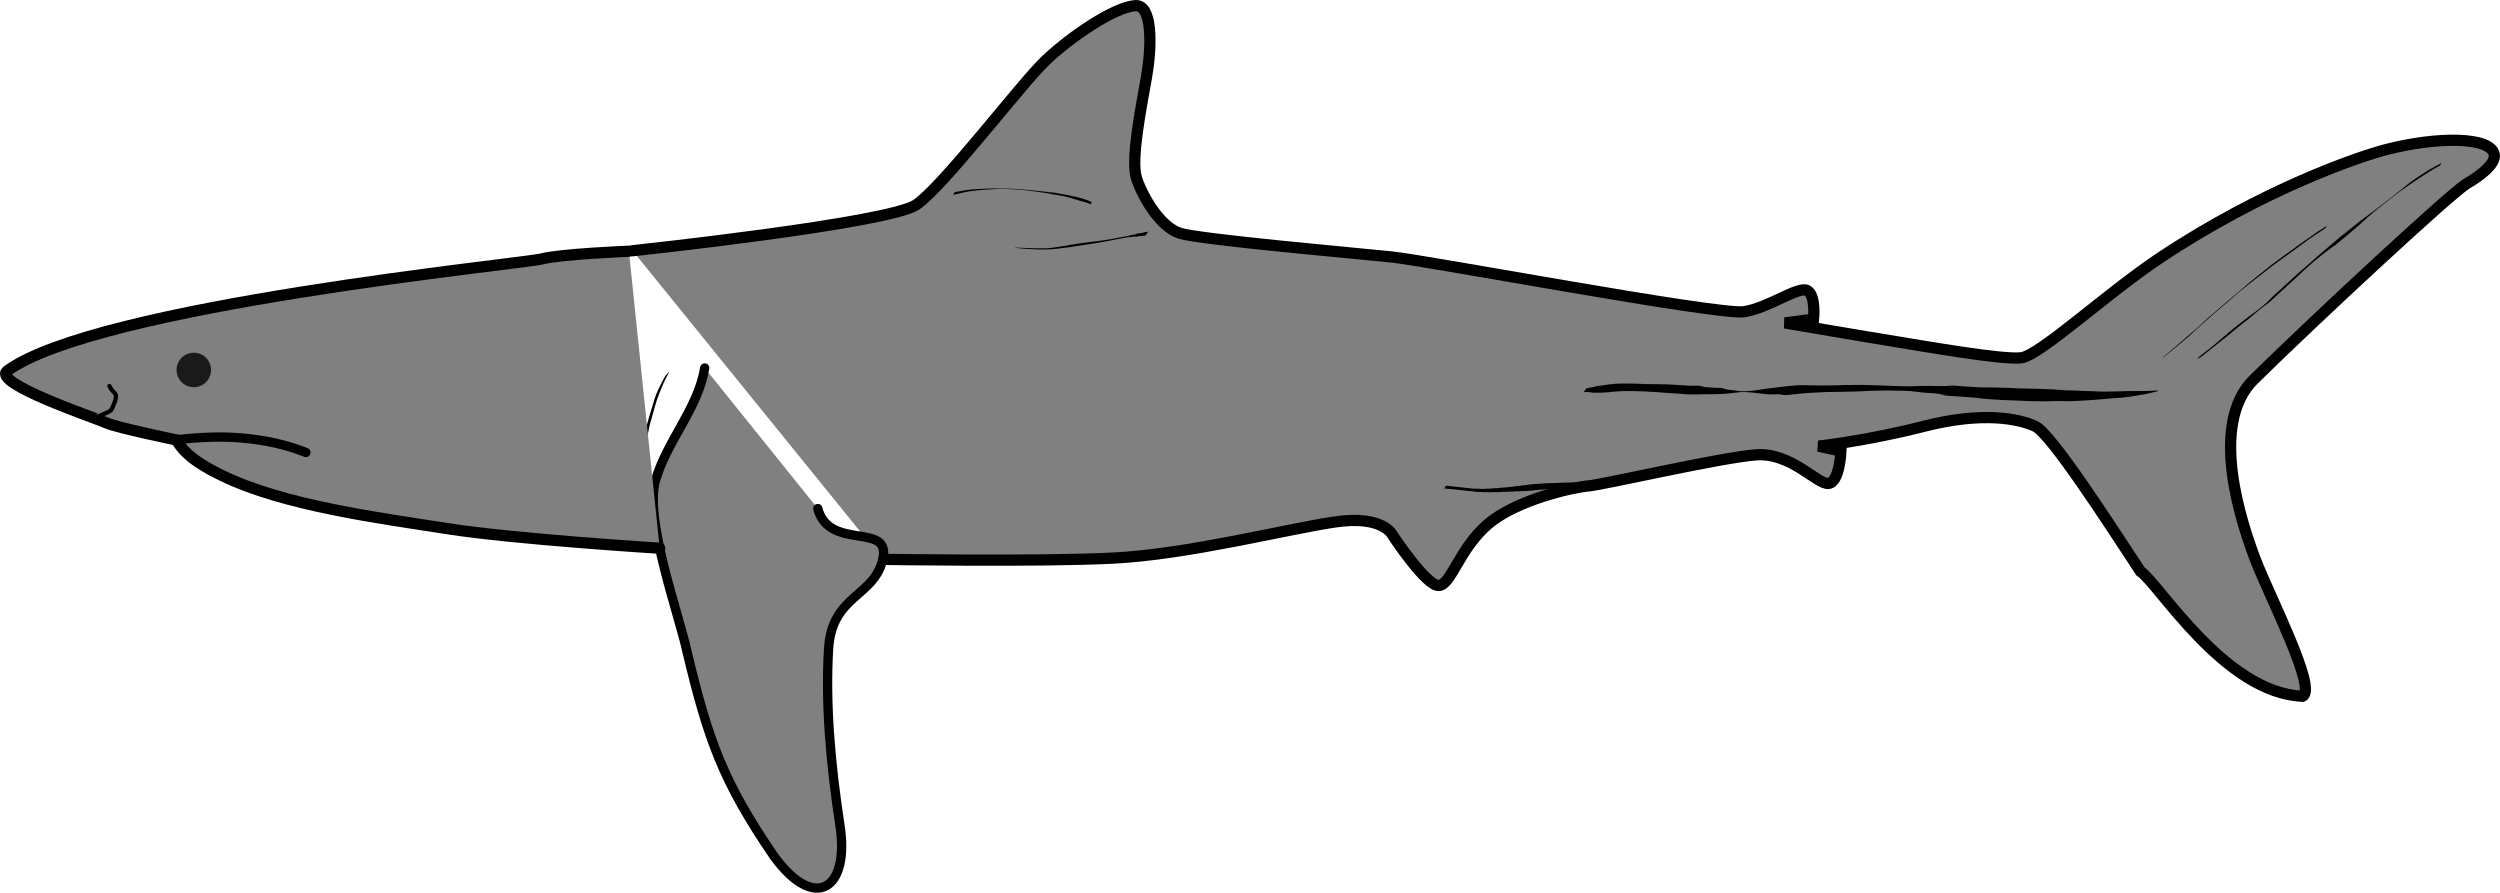
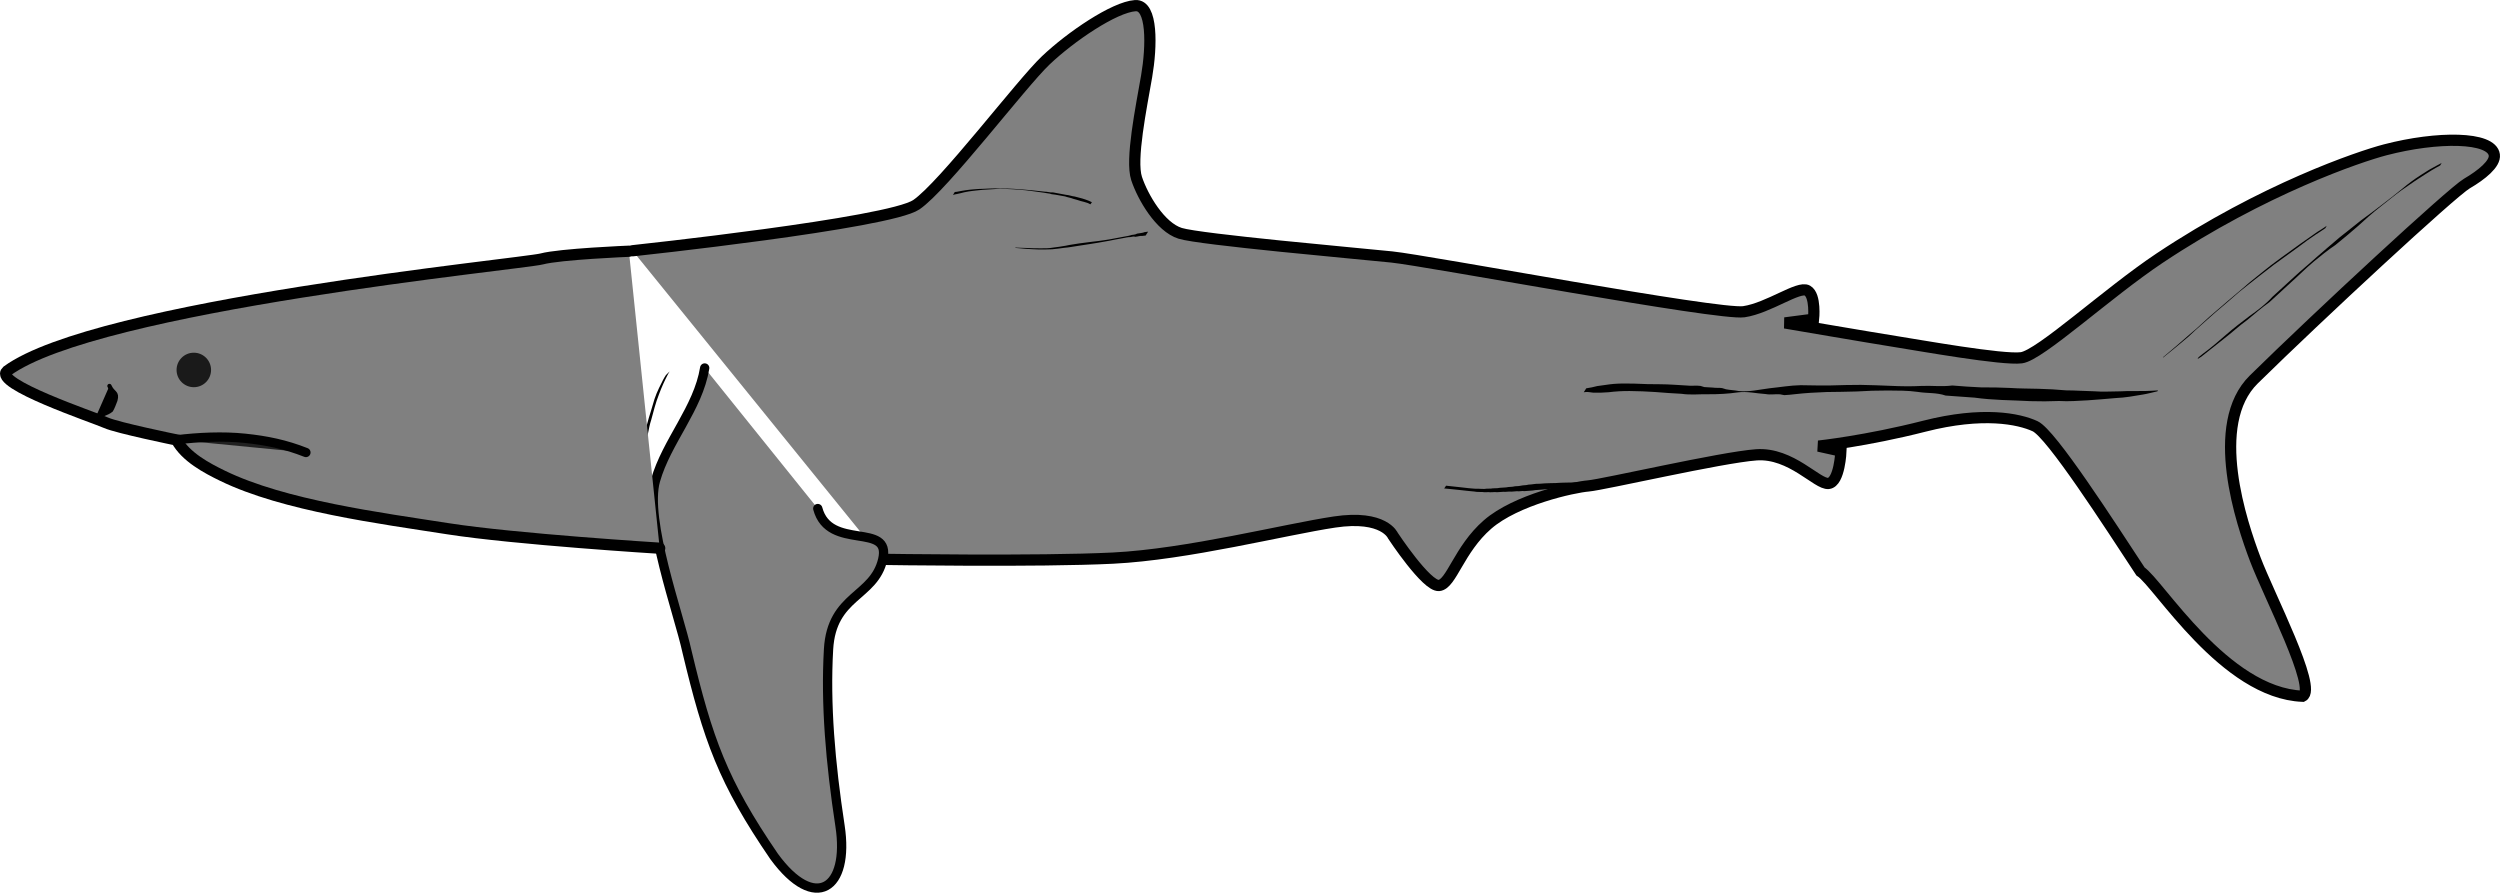
<svg xmlns="http://www.w3.org/2000/svg" width="358.753" height="128.068" id="svg2" version="1.0">
  <defs id="defs4">
    </defs>
  <g id="layer1" transform="translate(-185.6449,-343.3436)">
    <path style="fill:#808080;fill-opacity:1;fill-rule:evenodd;stroke:#000000;stroke-width:1.612;stroke-linecap:round;stroke-linejoin:miter;stroke-miterlimit:4;stroke-dasharray:none;stroke-opacity:1" d="M 276.429,379.326 C 276.429,379.326 313.214,375.398 317.143,372.719 C 321.071,370.041 332.143,355.398 335.714,352.005 C 339.286,348.612 345.527,344.365 348.561,344.153 C 351.066,343.978 350.927,350.008 350.188,354.294 C 349.419,358.752 347.857,366.291 348.75,368.969 C 349.643,371.648 352.143,375.934 355,376.826 C 357.857,377.719 380.179,379.684 385.357,380.219 C 390.536,380.755 432.321,388.612 435.893,388.076 C 439.464,387.541 443.75,384.326 445,385.041 C 446.25,385.755 445.893,389.148 445.893,389.148 L 441.786,389.684 C 441.786,389.684 454.286,391.826 457.679,392.362 C 461.071,392.898 473.036,395.041 475.714,394.684 C 478.393,394.326 488.036,385.398 495.536,380.398 C 510.46,370.448 524.23,365.81 527.924,364.844 C 535.386,362.893 543.227,362.916 543.582,365.58 C 543.749,366.832 541.786,368.434 539.643,369.684 C 537.5,370.934 518.308,388.719 509.073,397.791 C 502.515,404.233 507.321,418.434 509.286,423.612 C 511.25,428.791 518.214,442.184 516.071,443.255 C 504.874,442.814 495.403,427.034 492.812,425.351 C 488.348,418.566 480,405.576 477.679,404.505 C 475.357,403.434 470.179,402.362 461.786,404.505 C 453.393,406.648 446.607,407.362 446.607,407.362 L 449.821,408.076 C 449.821,408.076 449.643,412.541 448.036,412.719 C 446.429,412.898 442.679,408.255 437.679,408.612 C 432.679,408.969 415.714,412.898 413.571,413.076 C 411.429,413.255 403.214,415.041 399.107,418.612 C 395,422.184 393.929,427.184 392.143,427.362 C 390.357,427.541 385.536,420.219 385.536,420.219 C 385.536,420.219 384.286,417.184 377.143,418.255 C 370,419.326 356.071,422.898 345.357,423.434 C 334.643,423.969 312.321,423.612 312.321,423.612" id="path2455" />
    <path style="fill:#000000;fill-opacity:1;fill-rule:nonzero;stroke:none;stroke-width:1pt;stroke-linecap:butt;stroke-linejoin:miter;stroke-opacity:1" id="path2505" d="M 260.934,392.201 C 260.787,392.456 260.637,392.712 260.531,392.987 C 260.365,393.38 260.157,393.756 259.965,394.137 C 259.735,394.602 259.522,395.075 259.305,395.546 C 259.066,396.074 258.851,396.61 258.659,397.157 C 258.446,397.731 258.28,398.322 258.113,398.912 C 257.903,399.539 257.744,400.184 257.604,400.83 C 257.456,401.44 257.34,402.055 257.226,402.671 C 257.142,403.284 257.004,403.884 256.921,404.496 C 256.847,405.101 256.808,405.709 256.796,406.319 C 256.784,406.945 256.791,407.572 256.809,408.199 C 256.82,408.841 256.86,409.481 256.904,410.121 C 256.963,410.738 256.998,411.356 257.104,411.967 C 257.199,412.571 257.303,413.173 257.417,413.773 C 257.468,414.4 257.727,414.983 257.795,415.603 C 257.975,415.975 257.995,416.381 258.126,416.765 L 257.645,417.33 C 257.516,416.958 257.313,416.625 257.259,416.225 C 256.977,415.682 256.94,415.046 256.82,414.452 C 256.726,413.839 256.628,413.227 256.533,412.614 C 256.447,412.005 256.358,411.397 256.31,410.783 C 256.266,410.138 256.232,409.493 256.223,408.846 C 256.218,408.202 256.242,407.558 256.251,406.914 C 256.277,406.301 256.321,405.689 256.377,405.078 C 256.457,404.486 256.493,403.893 256.625,403.308 C 256.74,402.679 256.873,402.053 257.029,401.433 C 257.191,400.819 257.316,400.197 257.469,399.581 C 257.649,398.984 257.819,398.382 258.037,397.797 C 258.226,397.25 258.43,396.707 258.674,396.182 C 258.895,395.696 259.138,395.22 259.365,394.737 C 259.582,394.317 259.801,393.897 260.033,393.484 C 260.203,393.202 260.35,392.906 260.512,392.618 L 260.934,392.201 z" />
    <path style="fill:#000000;fill-opacity:1;fill-rule:nonzero;stroke:none;stroke-width:1pt;stroke-linecap:butt;stroke-linejoin:miter;stroke-opacity:1" id="path2507" d="M 269.239,394.393 C 269.094,394.626 268.931,394.846 268.782,395.076 C 268.512,395.434 268.295,395.826 268.063,396.209 C 267.792,396.631 267.566,397.08 267.351,397.532 C 267.141,398.011 266.943,398.496 266.757,398.985 C 266.59,399.502 266.441,400.023 266.299,400.547 C 266.169,401.151 265.974,401.73 265.858,402.336 C 265.693,402.936 265.585,403.544 265.503,404.161 C 265.39,404.775 265.292,405.391 265.217,406.011 C 265.147,406.591 265.132,407.176 265.097,407.759 C 265.103,408.327 265.054,408.89 265.053,409.457 C 265.061,410.001 265.087,410.544 265.092,411.089 C 265.105,411.614 265.16,412.137 265.2,412.661 C 265.246,413.206 265.326,413.747 265.402,414.289 C 265.512,414.841 265.733,415.364 265.756,415.928 C 265.894,416.188 265.88,416.481 265.941,416.756 C 265.993,416.995 266.148,417.244 266.252,417.464 C 266.453,417.823 266.625,418.194 266.798,418.568 L 266.414,419.028 C 266.238,418.65 266.051,418.279 265.895,417.892 C 265.787,417.663 265.704,417.397 265.581,417.179 C 265.542,417.11 265.47,417.063 265.435,416.992 C 265.415,416.954 265.297,416.508 265.287,416.472 C 264.997,416.03 264.965,415.462 264.81,414.963 C 264.694,414.441 264.602,413.915 264.555,413.381 C 264.513,412.843 264.5,412.305 264.482,411.766 C 264.438,411.22 264.415,410.677 264.441,410.13 C 264.442,409.568 264.384,409.007 264.463,408.447 C 264.499,407.847 264.556,407.25 264.618,406.652 C 264.709,406.033 264.788,405.413 264.902,404.798 C 265.045,404.178 265.196,403.561 265.291,402.932 C 265.432,402.344 265.52,401.752 265.7,401.172 C 265.848,400.612 266.038,400.064 266.236,399.52 C 266.391,399.037 266.564,398.56 266.783,398.102 C 266.991,397.661 267.209,397.223 267.458,396.804 C 267.691,396.424 267.902,396.03 268.167,395.671 C 268.36,395.424 268.549,395.174 268.721,394.912 L 269.239,394.393 z" />
    <path style="fill:#000000;fill-opacity:1;fill-rule:nonzero;stroke:none;stroke-width:1pt;stroke-linecap:butt;stroke-linejoin:miter;stroke-opacity:1" id="path2509" d="M 275.523,395.997 C 275.358,396.195 275.195,396.392 275.894,395.507 C 275.917,395.477 275.852,395.569 275.833,395.602 C 275.761,395.722 275.699,395.848 275.632,395.971 C 275.46,396.303 275.305,396.643 275.147,396.982 C 274.951,397.407 274.781,397.844 274.634,398.288 C 274.474,398.761 274.337,399.242 274.201,399.723 C 274.074,400.211 273.964,400.702 273.843,401.192 C 273.753,401.698 273.64,402.201 273.535,402.704 C 273.423,403.224 273.335,403.748 273.244,404.272 C 273.12,404.813 273.064,405.361 272.968,405.906 C 272.869,406.463 272.814,407.021 272.737,407.58 C 272.632,408.187 272.547,408.801 272.512,409.416 C 272.47,410.049 272.457,410.681 272.458,411.315 C 272.454,411.926 272.499,412.536 272.528,413.146 C 272.547,413.729 272.605,414.31 272.684,414.887 C 272.765,415.179 272.729,415.473 272.743,415.767 C 272.757,416.043 272.8,416.32 272.809,416.6 C 272.805,417.141 272.803,417.682 272.804,418.222 C 272.805,418.308 272.805,418.394 272.806,418.481 L 272.376,418.953 C 272.376,418.867 272.375,418.78 272.374,418.693 C 272.392,418.155 272.407,417.618 272.375,417.081 C 272.366,416.812 272.392,416.505 272.322,416.244 C 272.302,416.17 272.248,416.109 272.228,416.036 C 272.204,415.948 272.171,415.559 272.163,415.474 C 272.105,414.895 272.006,414.32 271.995,413.737 C 271.967,413.122 271.94,412.507 271.934,411.891 C 271.932,411.261 271.934,410.63 271.974,410.001 C 272.005,409.424 272.017,408.847 272.089,408.272 C 272.167,407.698 272.295,407.137 272.356,406.56 C 272.418,406.018 272.545,405.489 272.611,404.946 C 272.683,404.423 272.781,403.903 272.889,403.386 C 272.997,402.867 273.075,402.34 273.231,401.833 C 273.355,401.327 273.491,400.825 273.625,400.322 C 273.763,399.829 273.921,399.342 274.081,398.856 C 274.246,398.42 274.417,397.986 274.585,397.552 C 274.721,397.21 274.881,396.878 275.049,396.551 C 275.287,396.102 275.554,395.665 275.909,395.295 L 275.523,395.997 z" />
    <path style="fill:#000000;fill-opacity:1;fill-rule:nonzero;stroke:none;stroke-width:1pt;stroke-linecap:butt;stroke-linejoin:miter;stroke-opacity:1" id="path2511" d="M 281.74,396.642 C 281.6,396.838 281.498,397.056 281.385,397.267 C 281.186,397.641 281.015,398.029 280.832,398.41 C 280.599,398.917 280.396,399.436 280.199,399.957 C 279.955,400.555 279.772,401.174 279.586,401.793 C 279.419,402.391 279.253,402.99 279.097,403.592 C 278.884,404.234 278.762,404.901 278.629,405.562 C 278.516,406.207 278.428,406.855 278.333,407.502 C 278.248,408.108 278.188,408.717 278.121,409.325 C 278.054,409.927 278.013,410.532 277.976,411.137 C 277.95,411.761 277.913,412.383 277.859,413.005 C 277.85,413.111 277.84,413.217 277.831,413.324 L 277.088,414.127 C 277.097,414.021 277.106,413.915 277.115,413.809 C 277.171,413.17 277.23,412.531 277.279,411.892 C 277.334,411.273 277.39,410.655 277.458,410.038 C 277.526,409.414 277.613,408.791 277.707,408.17 C 277.806,407.495 277.927,406.822 278.068,406.155 C 278.196,405.504 278.372,404.865 278.502,404.215 C 278.661,403.588 278.852,402.97 279.046,402.353 C 279.22,401.771 279.382,401.185 279.567,400.606 C 279.741,400.067 279.967,399.55 280.207,399.038 C 280.395,398.64 280.605,398.254 280.794,397.857 C 280.916,397.617 281.061,397.39 281.206,397.163 L 281.74,396.642 z" />
    <path style="fill:#000000;fill-opacity:1;fill-rule:nonzero;stroke:none;stroke-width:1pt;stroke-linecap:butt;stroke-linejoin:miter;stroke-opacity:1" id="path2521" d="M 393.159,413.041 C 393.298,413.059 393.438,413.071 393.577,413.087 C 393.816,413.111 394.054,413.137 394.292,413.164 C 394.596,413.192 394.9,413.23 395.203,413.262 C 395.609,413.304 396.014,413.356 396.42,413.4 C 396.892,413.43 397.363,413.506 397.836,413.479 C 398.109,413.483 398.384,413.519 398.657,413.505 C 398.766,413.499 398.874,413.476 398.984,413.469 C 399.189,413.456 399.394,413.462 399.6,413.456 C 399.91,413.394 400.228,413.426 400.541,413.395 C 400.653,413.383 400.763,413.357 400.874,413.344 C 401.078,413.322 401.283,413.318 401.487,413.304 C 401.586,413.297 401.686,413.294 401.784,413.283 C 401.888,413.271 401.99,413.245 402.094,413.233 C 402.258,413.215 402.504,413.214 402.667,413.192 C 403.431,413.086 402.544,413.165 403.266,413.11 C 403.564,413.116 403.849,413.044 404.14,412.999 C 404.44,412.952 404.387,412.996 404.687,412.951 C 404.787,412.936 404.884,412.909 404.983,412.889 C 405.51,412.879 406.024,412.728 406.55,412.764 C 407.081,412.731 407.611,412.671 408.143,412.676 C 408.644,412.693 409.146,412.639 409.648,412.617 C 410.143,412.618 410.639,412.572 411.134,412.583 C 411.645,412.552 412.153,412.542 412.664,412.498 C 412.892,412.526 413.119,412.489 413.346,412.47 L 412.922,413.127 C 412.681,413.146 412.437,413.152 412.201,413.216 C 411.678,413.258 411.158,413.313 410.634,413.354 C 410.126,413.427 409.612,413.422 409.1,413.459 C 408.592,413.481 408.079,413.475 407.575,413.55 C 407.04,413.613 406.5,413.625 405.963,413.675 C 405.441,413.783 404.91,413.758 404.381,413.821 C 404.3,413.815 404.219,413.802 404.137,413.803 C 404.021,413.804 403.706,413.848 403.591,413.85 C 403.507,413.851 403.424,413.832 403.339,413.833 C 403.149,413.836 402.961,413.879 402.77,413.878 C 401.98,413.939 402.952,413.877 402.219,413.885 C 402.028,413.888 401.838,413.922 401.646,413.926 C 401.555,413.927 401.465,413.915 401.374,413.917 C 401.275,413.919 401.176,413.93 401.078,413.937 C 401.045,413.939 400.493,413.976 400.464,413.976 C 400.368,413.976 400.272,413.958 400.176,413.957 C 399.873,413.955 399.569,414.011 399.266,413.966 C 399.198,413.968 398.717,413.982 398.649,413.979 C 398.554,413.974 398.461,413.952 398.366,413.947 C 398.091,413.932 397.812,413.954 397.537,413.928 C 397.086,413.841 396.621,413.845 396.167,413.776 C 395.76,413.733 395.355,413.68 394.949,413.641 C 394.644,413.611 394.34,413.574 394.034,413.547 C 393.795,413.522 393.555,413.499 393.315,413.477 C 393.173,413.463 393.031,413.452 392.888,413.44 L 393.159,413.041 z" />
    <path style="fill:#000000;fill-opacity:1;fill-rule:nonzero;stroke:none;stroke-width:1pt;stroke-linecap:butt;stroke-linejoin:miter;stroke-opacity:1" id="path2525" d="M 535.811,367.085 C 535.397,367.297 535.001,367.544 534.597,367.775 C 533.993,368.17 533.365,368.527 532.771,368.936 C 531.899,369.488 531.074,370.109 530.216,370.681 C 529.176,371.43 528.207,372.268 527.187,373.044 C 526.073,373.922 525.009,374.864 523.968,375.828 C 522.921,376.751 521.843,377.636 520.76,378.516 C 519.685,379.233 518.679,380.051 517.683,380.874 C 516.563,381.808 515.542,382.851 514.453,383.82 C 513.413,384.785 512.373,385.745 511.321,386.699 C 510.203,387.492 509.165,388.398 508.11,389.275 C 506.956,390.102 505.921,391.083 504.794,391.944 C 503.707,392.803 502.617,393.66 501.533,394.528 C 501.354,394.641 501.174,394.754 500.995,394.866 L 501.147,394.6 C 501.358,394.431 501.569,394.262 501.78,394.093 C 502.951,393.235 504.041,392.29 505.135,391.338 C 506.188,390.409 507.309,389.571 508.425,388.719 C 509.606,387.879 510.782,387.008 511.753,385.923 C 512.796,384.976 513.829,384.02 514.87,383.07 C 515.884,382.122 516.97,381.253 517.995,380.317 C 519.106,379.322 520.265,378.386 521.387,377.406 C 522.42,376.613 523.42,375.776 524.447,374.975 C 525.412,374.28 526.36,373.564 527.304,372.838 C 528.331,372.055 529.351,371.266 530.349,370.445 C 531.209,369.728 532.102,369.052 533.049,368.454 C 533.644,368.092 534.209,367.684 534.834,367.371 C 535.226,367.144 535.627,366.935 536.027,366.721 L 535.811,367.085 z" />
    <path style="fill:#000000;fill-opacity:1;fill-rule:nonzero;stroke:none;stroke-width:1pt;stroke-linecap:butt;stroke-linejoin:miter;stroke-opacity:1" id="path2527" d="M 519.335,376.089 C 518.875,376.411 518.421,376.709 517.948,377.007 C 517.11,377.555 516.303,378.155 515.504,378.76 C 514.569,379.439 513.637,380.123 512.695,380.794 C 511.71,381.475 510.802,382.256 509.839,382.966 C 508.874,383.729 507.898,384.484 506.946,385.264 C 505.813,386.271 504.646,387.235 503.499,388.225 C 502.236,389.373 500.928,390.468 499.697,391.65 C 498.496,392.692 497.251,393.677 496.023,394.686 L 496.091,394.564 C 497.374,393.495 498.638,392.408 499.89,391.304 C 501.184,390.266 502.332,389.061 503.618,388.012 C 504.756,387.03 505.89,386.048 507.045,385.088 C 508.027,384.227 509.019,383.381 510.054,382.585 C 510.994,381.814 511.95,381.065 512.942,380.362 C 513.884,379.69 514.817,379.005 515.753,378.325 C 516.569,377.78 517.349,377.184 518.163,376.636 C 518.63,376.338 519.085,376.073 519.53,375.744 L 519.335,376.089 z" />
    <path style="fill:#000000;fill-opacity:1;fill-rule:nonzero;stroke:none;stroke-width:1pt;stroke-linecap:butt;stroke-linejoin:miter;stroke-opacity:1" id="path2529" d="M 413.274,399.067 C 413.807,399.004 414.324,398.874 414.848,398.745 C 415.651,398.654 416.445,398.498 417.253,398.431 C 418.234,398.354 419.219,398.375 420.202,398.395 C 421.437,398.456 422.674,398.489 423.911,398.483 C 425.187,398.493 426.457,398.596 427.73,398.669 C 428.365,398.759 429.028,398.624 429.66,398.722 C 429.849,398.751 430.02,398.855 430.208,398.888 C 430.22,398.89 431.459,398.963 431.467,398.964 C 431.893,399.039 432.336,398.962 432.762,399.035 C 432.953,399.067 433.128,399.167 433.318,399.205 C 433.922,399.326 434.544,399.332 435.152,399.456 C 436.651,399.609 438.106,399.247 439.579,399.06 C 441.074,398.912 442.538,398.646 444.04,398.62 C 445.487,398.654 446.933,398.666 448.381,398.654 C 449.812,398.608 451.245,398.573 452.677,398.574 C 454.11,398.59 455.542,398.661 456.975,398.714 C 458.441,398.78 459.912,398.806 461.377,398.726 C 462.854,398.66 464.336,398.859 465.801,398.662 C 467.188,398.778 468.576,398.875 469.967,398.935 C 471.336,398.92 472.705,398.952 474.073,399.014 C 475.438,399.107 476.808,399.096 478.176,399.136 C 479.498,399.174 480.82,399.236 482.137,399.361 C 483.468,399.362 484.795,399.471 486.125,399.491 C 487.39,399.597 488.655,399.503 489.922,399.5 C 491.118,399.425 492.311,399.487 493.507,399.453 C 494.115,399.418 494.714,399.423 495.32,399.367 L 495.237,399.497 C 494.552,399.649 493.877,399.841 493.184,399.956 C 491.894,400.171 490.608,400.412 489.298,400.462 C 487.96,400.604 486.616,400.67 485.276,400.788 C 483.895,400.857 482.516,400.975 481.13,400.887 C 479.756,400.948 478.379,400.952 477.004,400.909 C 475.644,400.867 474.287,400.766 472.927,400.741 C 471.61,400.684 470.294,400.585 468.988,400.405 C 467.605,400.296 466.22,400.209 464.837,400.107 C 463.555,399.654 462.148,399.803 460.813,399.578 C 459.399,399.375 457.96,399.399 456.534,399.382 C 455.04,399.376 453.548,399.429 452.057,399.521 C 450.626,399.567 449.194,399.583 447.763,399.6 C 446.239,399.657 444.718,399.736 443.203,399.912 C 442.99,399.935 441.926,400.057 441.703,400.047 C 441.493,400.037 441.293,399.946 441.083,399.928 C 440.405,399.87 439.713,400.027 439.037,399.892 C 437.699,399.812 436.377,399.469 435.023,399.651 C 433.662,399.854 432.207,399.925 430.834,399.918 C 429.527,399.89 428.245,400.051 426.941,399.854 C 425.684,399.78 424.428,399.713 423.174,399.599 C 421.952,399.519 420.727,399.465 419.503,399.456 C 418.492,399.447 417.483,399.507 416.479,399.631 C 415.73,399.698 414.986,399.71 414.238,399.687 C 413.796,399.613 413.357,399.553 412.915,399.631 L 413.274,399.067 z" />
    <path style="fill:#000000;fill-opacity:1;fill-rule:nonzero;stroke:none;stroke-width:1pt;stroke-linecap:butt;stroke-linejoin:miter;stroke-opacity:1" id="path2531" d="M 322.658,370.895 C 322.856,370.894 323.053,370.845 323.249,370.809 C 323.564,370.735 323.879,370.707 324.196,370.645 C 324.58,370.579 324.969,370.555 325.359,370.514 C 325.827,370.487 326.295,370.43 326.765,370.438 C 327.315,370.395 327.865,370.401 328.416,370.378 C 329.004,370.39 329.592,370.383 330.18,370.399 C 330.79,370.415 331.399,370.458 332.007,370.503 C 332.613,370.539 333.215,370.615 333.82,370.66 C 334.407,370.723 334.993,370.773 335.579,370.85 C 335.863,370.844 336.137,370.933 336.418,370.952 C 336.518,370.958 336.619,370.941 336.718,370.95 C 336.891,370.967 337.059,371.018 337.231,371.044 C 337.7,371.129 338.17,371.21 338.638,371.304 C 339.06,371.336 339.455,371.504 339.875,371.546 C 340.231,371.653 340.596,371.725 340.952,371.829 C 341.279,371.916 341.59,372.044 341.908,372.162 C 342.054,372.221 342.195,372.294 342.336,372.364 L 342.119,372.663 C 341.979,372.593 341.84,372.521 341.694,372.462 C 341.369,372.341 341.036,372.279 340.703,372.185 C 340.352,372.082 340.009,371.948 339.65,371.872 C 339.274,371.714 338.863,371.675 338.482,371.53 C 338.015,371.434 337.545,371.352 337.073,371.277 C 336.897,371.249 336.717,371.245 336.542,371.21 C 336.458,371.193 336.38,371.15 336.297,371.131 C 336.027,371.07 335.744,371.076 335.477,371 C 334.901,370.923 334.328,370.833 333.751,370.762 C 333.158,370.669 332.559,370.621 331.962,370.571 C 331.354,370.525 330.747,370.484 330.138,370.462 C 329.543,370.445 328.943,370.413 328.351,370.478 C 327.79,370.501 327.233,370.556 326.672,370.582 C 326.187,370.648 325.697,370.663 325.214,370.739 C 324.807,370.784 324.41,370.848 324.011,370.938 C 323.676,371.006 323.358,371.123 323.018,371.174 C 322.809,371.215 322.598,371.25 322.396,371.316 L 322.658,370.895 z" />
    <path style="fill:#000000;fill-opacity:1;fill-rule:nonzero;stroke:none;stroke-width:1pt;stroke-linecap:butt;stroke-linejoin:miter;stroke-opacity:1" id="path2535" d="M 350.045,377.144 C 349.899,377.153 349.755,377.175 349.61,377.192 C 349.574,377.197 349.538,377.209 349.501,377.208 C 349.468,377.208 349.436,377.19 349.402,377.19 C 349.22,377.192 349.02,377.255 348.84,377.284 C 348.822,377.287 348.534,377.331 348.52,377.33 C 348.476,377.326 348.441,377.283 348.397,377.28 C 348.28,377.27 347.996,377.343 347.871,377.364 C 347.51,377.362 347.158,377.45 346.805,377.515 C 346.408,377.585 346.01,377.653 345.614,377.732 C 345.094,377.841 344.573,377.947 344.048,378.029 C 343.432,378.13 342.82,378.258 342.201,378.341 C 341.564,378.426 340.927,378.525 340.294,378.634 C 339.66,378.722 339.032,378.859 338.394,378.901 C 337.807,378.995 337.216,379.05 336.624,379.114 C 336.007,379.142 335.39,379.149 334.771,379.146 C 334.122,379.13 333.474,379.085 332.826,379.049 C 332.329,378.978 331.827,378.984 331.33,378.919 L 331.361,378.872 C 331.878,378.868 332.391,378.934 332.907,378.926 C 333.564,378.964 334.223,378.977 334.881,378.978 C 335.514,378.981 336.157,378.992 336.781,378.87 C 337.387,378.805 337.983,378.705 338.584,378.603 C 339.223,378.454 339.878,378.389 340.524,378.272 C 341.15,378.196 341.773,378.098 342.4,378.03 C 342.997,377.951 343.599,377.902 344.194,377.799 C 344.711,377.718 345.229,377.643 345.741,377.53 C 346.138,377.446 346.537,377.376 346.937,377.306 C 347.316,377.237 347.7,377.181 348.066,377.055 C 348.224,377.029 348.445,377.019 348.594,376.971 C 348.67,376.946 348.737,376.895 348.813,376.87 C 348.916,376.836 349.031,376.856 349.134,376.821 C 349.317,376.789 349.519,376.774 349.698,376.723 C 349.749,376.708 349.796,376.679 349.847,376.664 C 349.884,376.653 349.922,376.651 349.96,376.645 C 350.107,376.627 350.254,376.607 350.401,376.587 L 350.045,377.144 z" />
    <path style="fill:#808080;fill-opacity:1;fill-rule:evenodd;stroke:#000000;stroke-width:1pt;stroke-linecap:round;stroke-linejoin:miter;stroke-opacity:1" d="M 286.77,396.149 C 285.83,401.959 281.296,406.69 279.703,412.308 C 278.109,417.927 283.059,431.468 284.225,436.829 C 287.254,449.484 289.357,455.467 296.731,466.244 C 302.598,474.276 307.577,470.935 306.19,461.865 C 304.8,452.766 304.092,444.37 304.541,436.521 C 304.991,428.672 311.058,429.076 312.321,423.612 C 313.585,418.148 304.648,422.51 302.995,416.32" id="path2548" />
    <path style="fill:#808080;fill-opacity:1;fill-rule:evenodd;stroke:#000000;stroke-width:1.612;stroke-linecap:round;stroke-linejoin:miter;stroke-miterlimit:4;stroke-dasharray:none;stroke-opacity:1" d="M 280.311,422.013 C 280.311,422.013 259.563,420.727 249.93,419.219 C 240.298,417.712 226.428,415.925 217.58,411.618 C 215.321,410.518 212.288,408.921 210.969,406.476 C 210.969,406.476 202.491,404.741 200.875,404.017 C 199.153,403.245 184.617,398.389 186.644,396.592 C 199.48,387.148 260.714,381.212 263.365,380.505 C 266.017,379.798 275.894,379.395 275.894,379.395" id="path2565" />
    <path style="opacity:1;fill:#000000;fill-opacity:0.8;fill-rule:evenodd;stroke:none;stroke-width:1.612;stroke-linecap:round;stroke-linejoin:bevel;stroke-miterlimit:4;stroke-dasharray:none;stroke-dashoffset:0;stroke-opacity:0.551" id="path3343" d="M 216.021,396.697 A 2.475,2.475 0 1 1 211.071,396.697 A 2.475,2.475 0 1 1 216.021,396.697 z" transform="translate(-8.8388347e-2,-0.265165)" />
-     <path style="fill:#808080;fill-opacity:1;fill-rule:evenodd;stroke:#000000;stroke-width:0.612;stroke-linecap:round;stroke-linejoin:miter;stroke-miterlimit:4;stroke-dasharray:none;stroke-opacity:1" d="M 201.349,398.73 C 201.843,399.866 202.531,399.575 202.2,400.79 C 202.135,400.998 201.722,402.017 201.594,402.194 C 201.04,402.677 199.85,402.92 199.295,403.403" id="path3347" />
-     <path style="fill:#808080;fill-opacity:0.75;fill-rule:evenodd;stroke:#000000;stroke-width:1pt;stroke-linecap:round;stroke-linejoin:miter;stroke-opacity:1" d="M 210.921,406.466 C 214.117,406.069 217.639,405.91 220.77,406.234 C 223.901,406.558 226.584,407.108 229.545,408.276" id="path3350" />
+     <path style="fill:#000000;fill-opacity:1;fill-rule:evenodd;stroke:#000000;stroke-width:0.612;stroke-linecap:round;stroke-linejoin:miter;stroke-miterlimit:4;stroke-dasharray:none;stroke-opacity:1" d="M 201.349,398.73 C 201.843,399.866 202.531,399.575 202.2,400.79 C 202.135,400.998 201.722,402.017 201.594,402.194 C 201.04,402.677 199.85,402.92 199.295,403.403" id="path3347" />
+     <path style="fill:#000000;fill-opacity:0.75;fill-rule:evenodd;stroke:#000000;stroke-width:1pt;stroke-linecap:round;stroke-linejoin:miter;stroke-opacity:1" d="M 210.921,406.466 C 214.117,406.069 217.639,405.91 220.77,406.234 C 223.901,406.558 226.584,407.108 229.545,408.276" id="path3350" />
  </g>
</svg>
